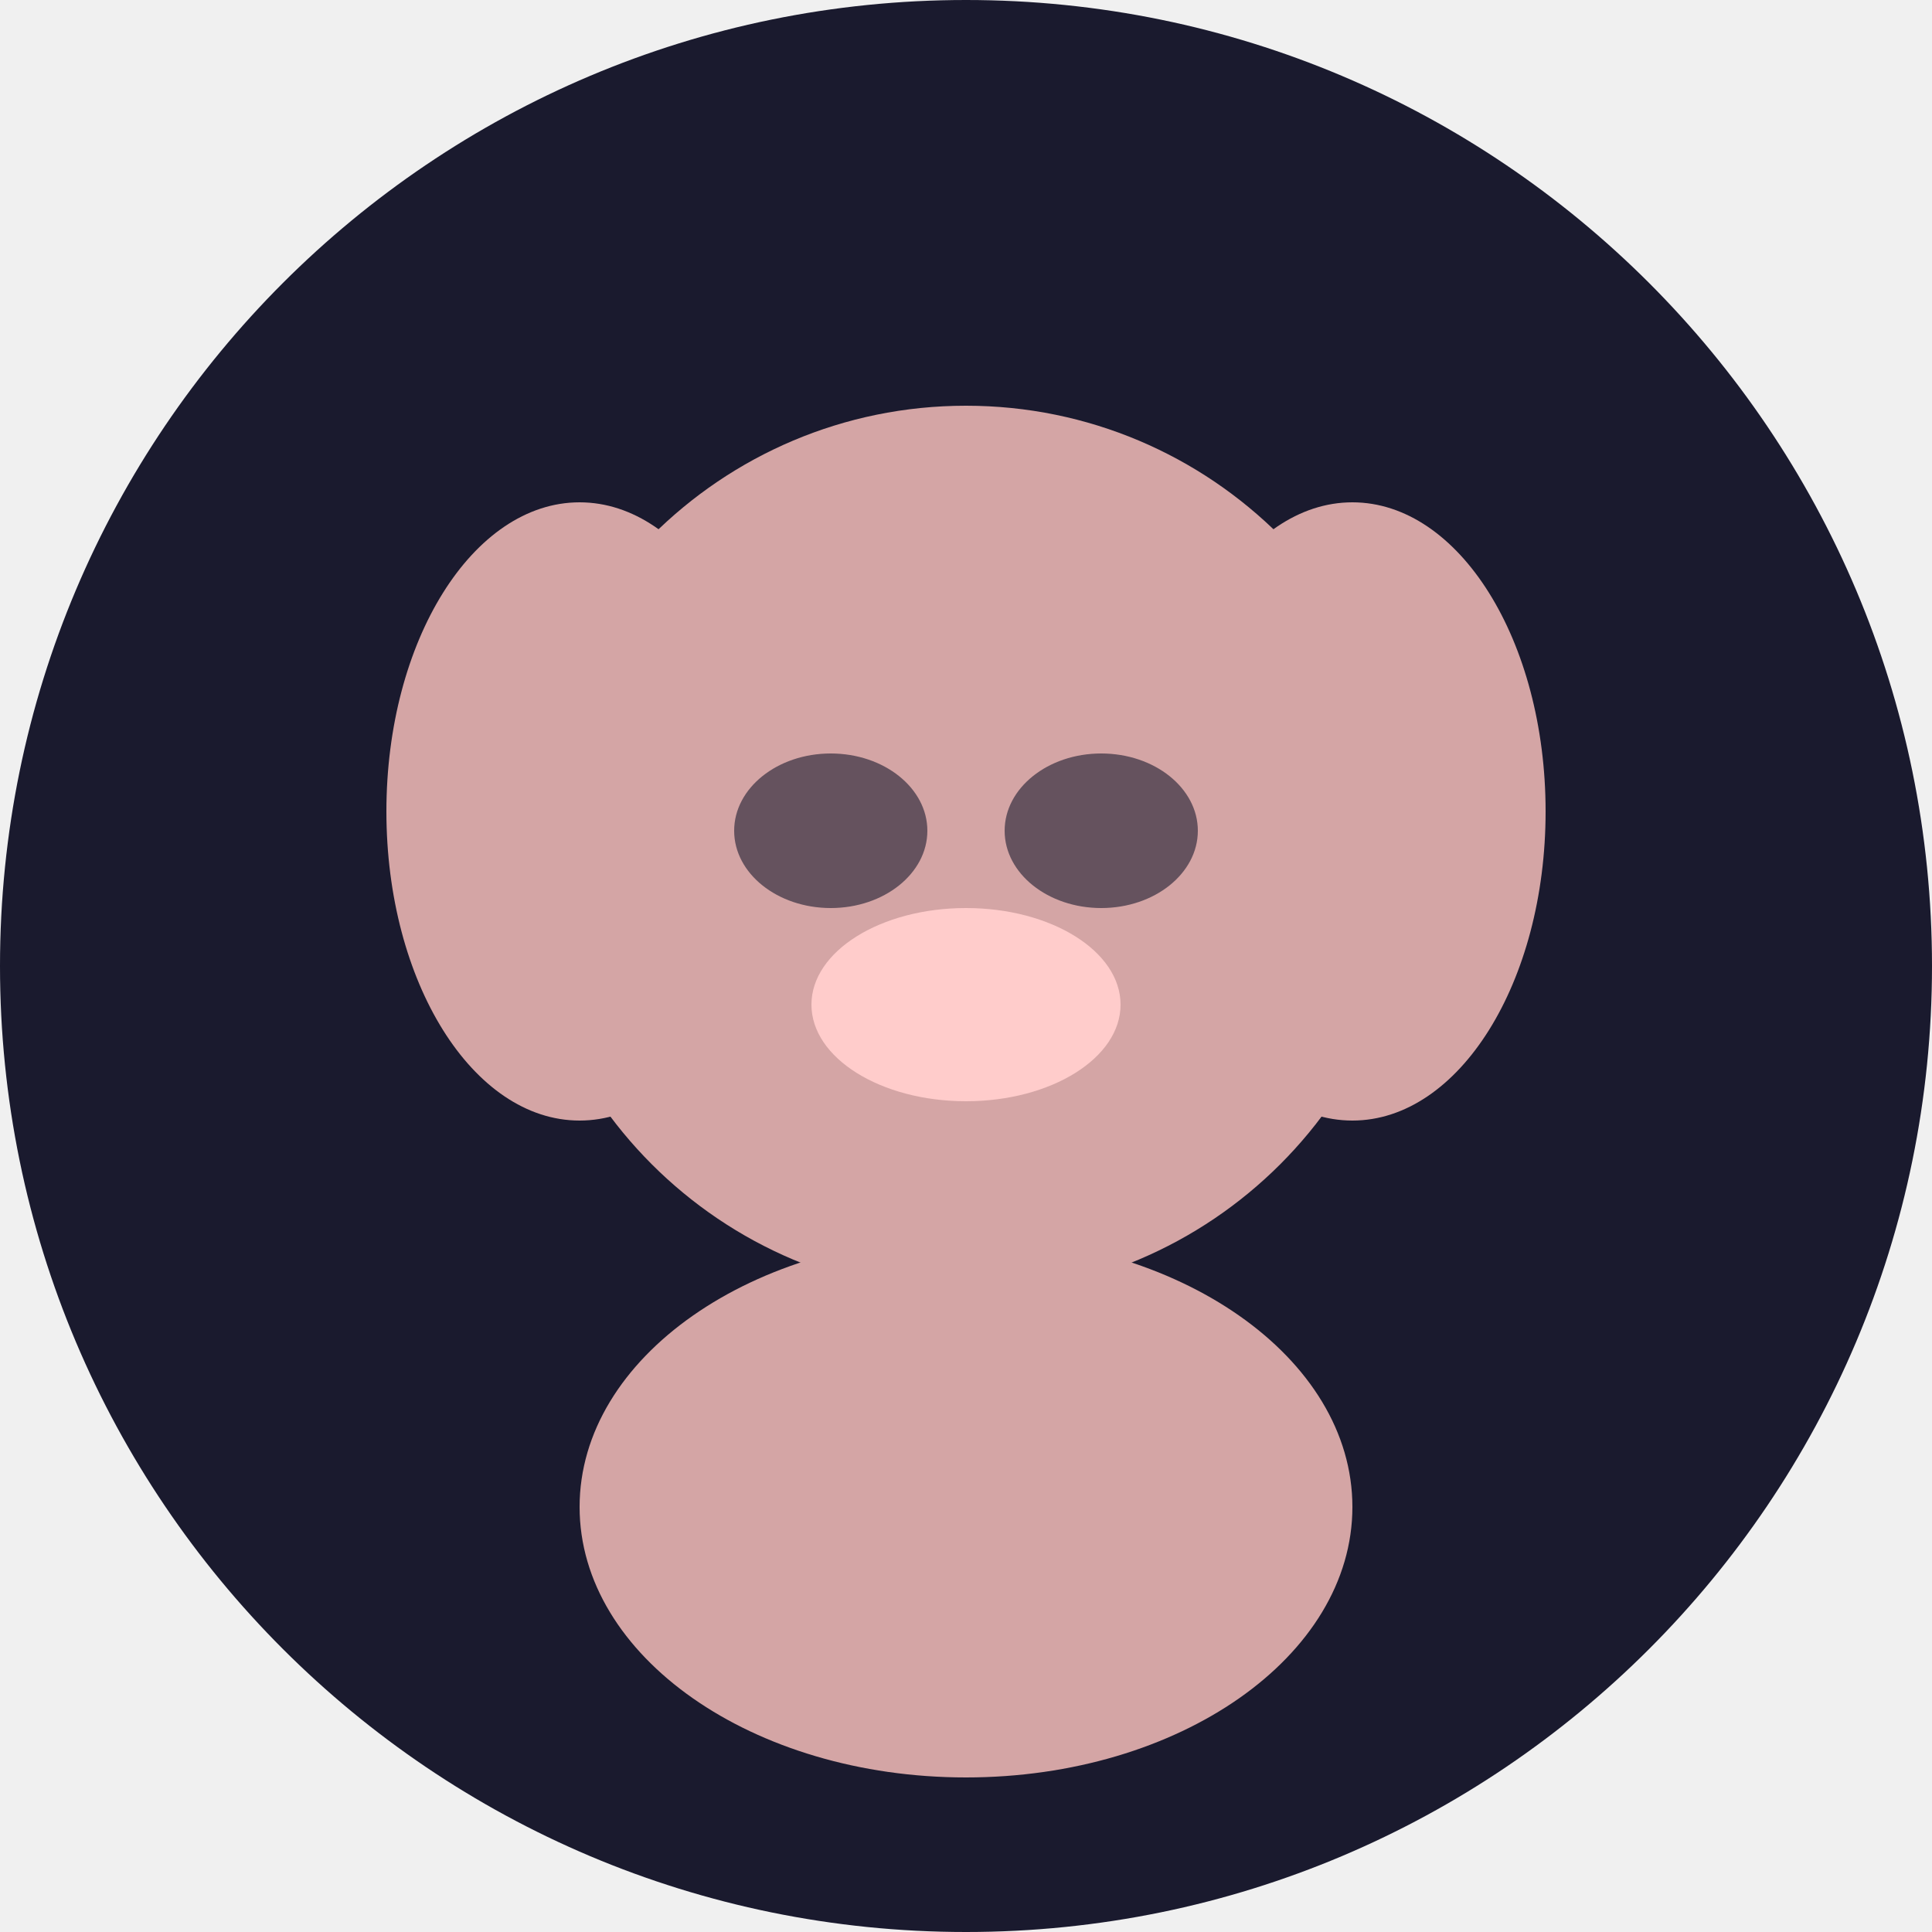
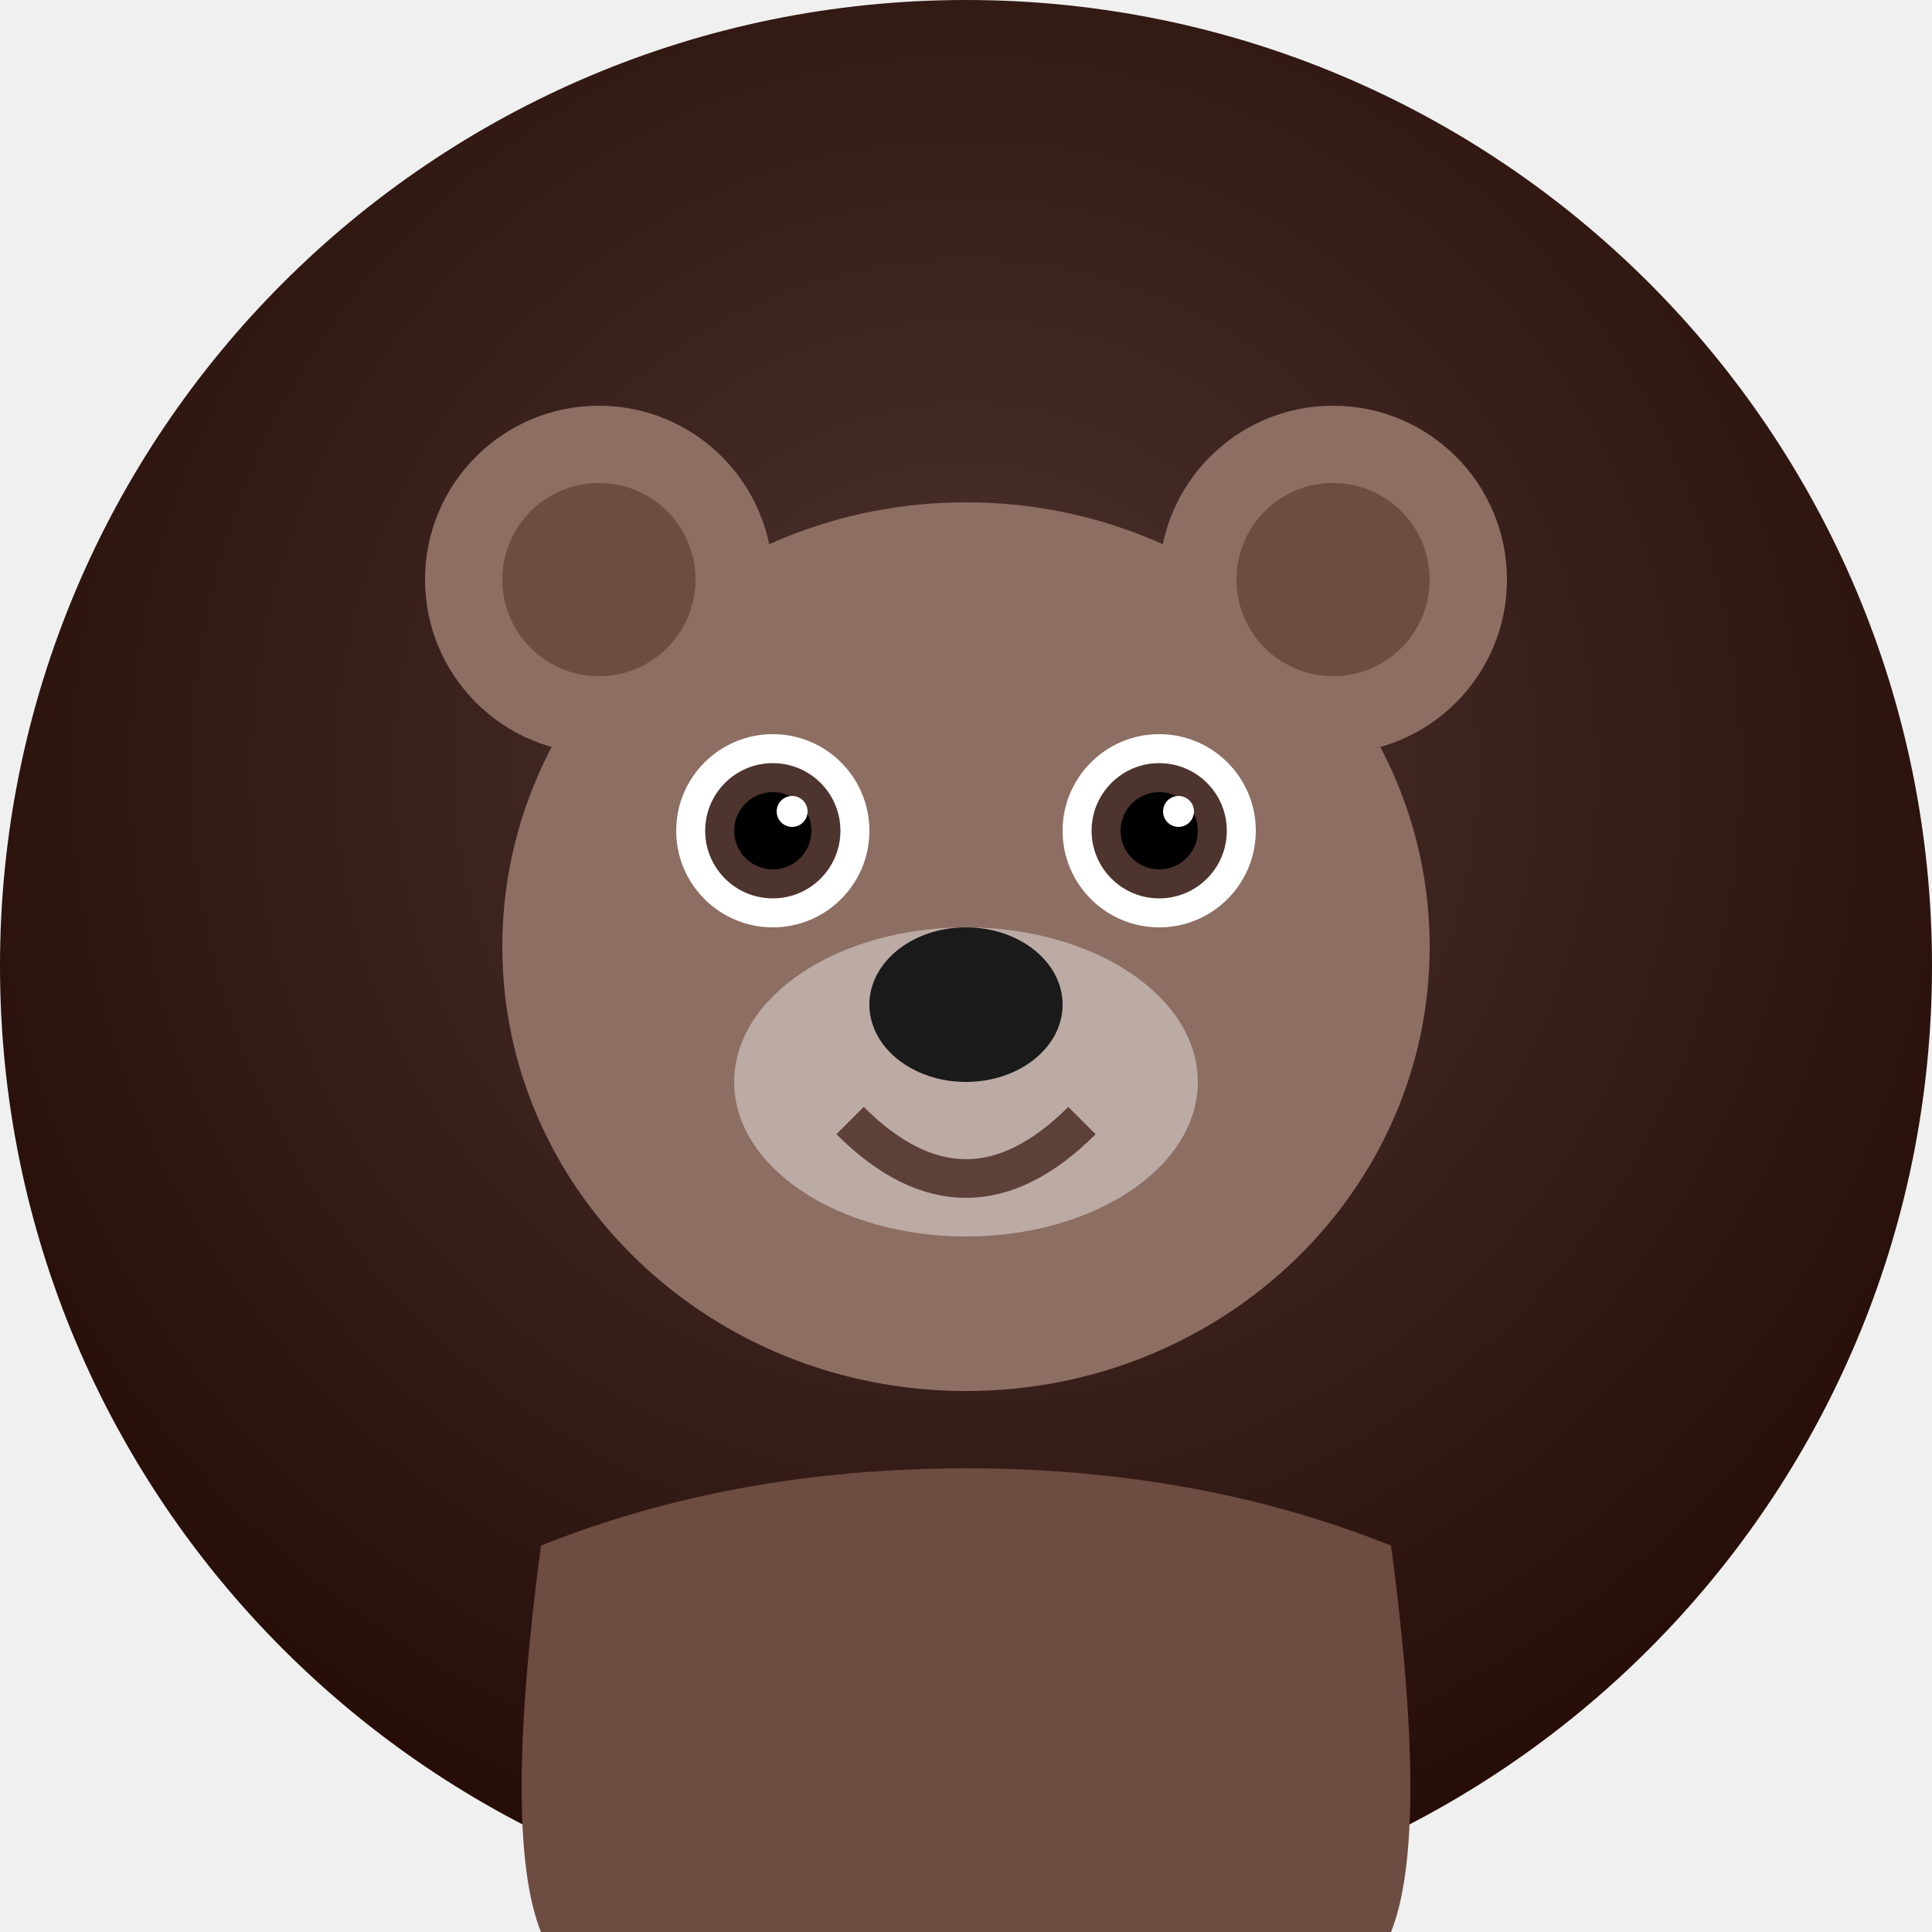
<svg xmlns="http://www.w3.org/2000/svg" viewBox="0 0 100 100">
-   <circle cx="50" cy="50" r="50" fill="#1a1a2e" />
-   <circle cx="50" cy="44" r="23" fill="#d4a5a5" />
-   <ellipse cx="30" cy="42" rx="10" ry="16" fill="#d4a5a5" />
-   <ellipse cx="70" cy="42" rx="10" ry="16" fill="#d4a5a5" />
-   <ellipse cx="43" cy="43" rx="5" ry="4" fill="#1a1a2e" opacity="0.6" />
-   <ellipse cx="57" cy="43" rx="5" ry="4" fill="#1a1a2e" opacity="0.6" />
-   <ellipse cx="50" cy="52" rx="8" ry="5" fill="#ffcccb" />
-   <ellipse cx="50" cy="78" rx="20" ry="14" fill="#d4a5a5" />
+   <defs>
+     <radialGradient id="bg" cx="50%" cy="40%" r="60%">
+       <stop offset="0%" stop-color="#4e342e" stop-opacity="1" />
+       <stop offset="100%" stop-color="#260c06" stop-opacity="1" />
+     </radialGradient>
+   </defs>
+   <circle cx="50" cy="50" r="50" fill="url(#bg)" />
+   <path d="M28 80 Q26 95 28 100 L72 100 Q74 95 72 80 Q62 76 50 76 Q38 76 28 80Z" fill="#6d4c41" />
+   <ellipse cx="50" cy="49" rx="24" ry="23" fill="#8d6e63" />
+   <circle cx="31" cy="30" r="9" fill="#8d6e63" />
+   <circle cx="69" cy="30" r="9" fill="#8d6e63" />
+   <circle cx="31" cy="30" r="5" fill="#6d4c41" />
+   <circle cx="69" cy="30" r="5" fill="#6d4c41" />
+   <ellipse cx="50" cy="56" rx="12" ry="8" fill="#bcaaa4" />
+   <ellipse cx="40" cy="43" rx="5" ry="5" fill="#fff" />
+   <ellipse cx="60" cy="43" rx="5" ry="5" fill="#fff" />
+   <circle cx="40" cy="43" r="3.5" fill="#4e342e" />
+   <circle cx="60" cy="43" r="3.5" fill="#4e342e" />
+   <circle cx="40" cy="43" r="2" fill="#000" />
+   <circle cx="60" cy="43" r="2" fill="#000" />
+   <circle cx="41" cy="42" r="0.8" fill="#fff" />
+   <circle cx="61" cy="42" r="0.8" fill="#fff" />
+   <ellipse cx="50" cy="52" rx="5" ry="4" fill="#1a1a1a" />
+   <path d="M44 58 Q50 64 56 58" fill="none" stroke="#5d4037" stroke-width="2" />
</svg>
